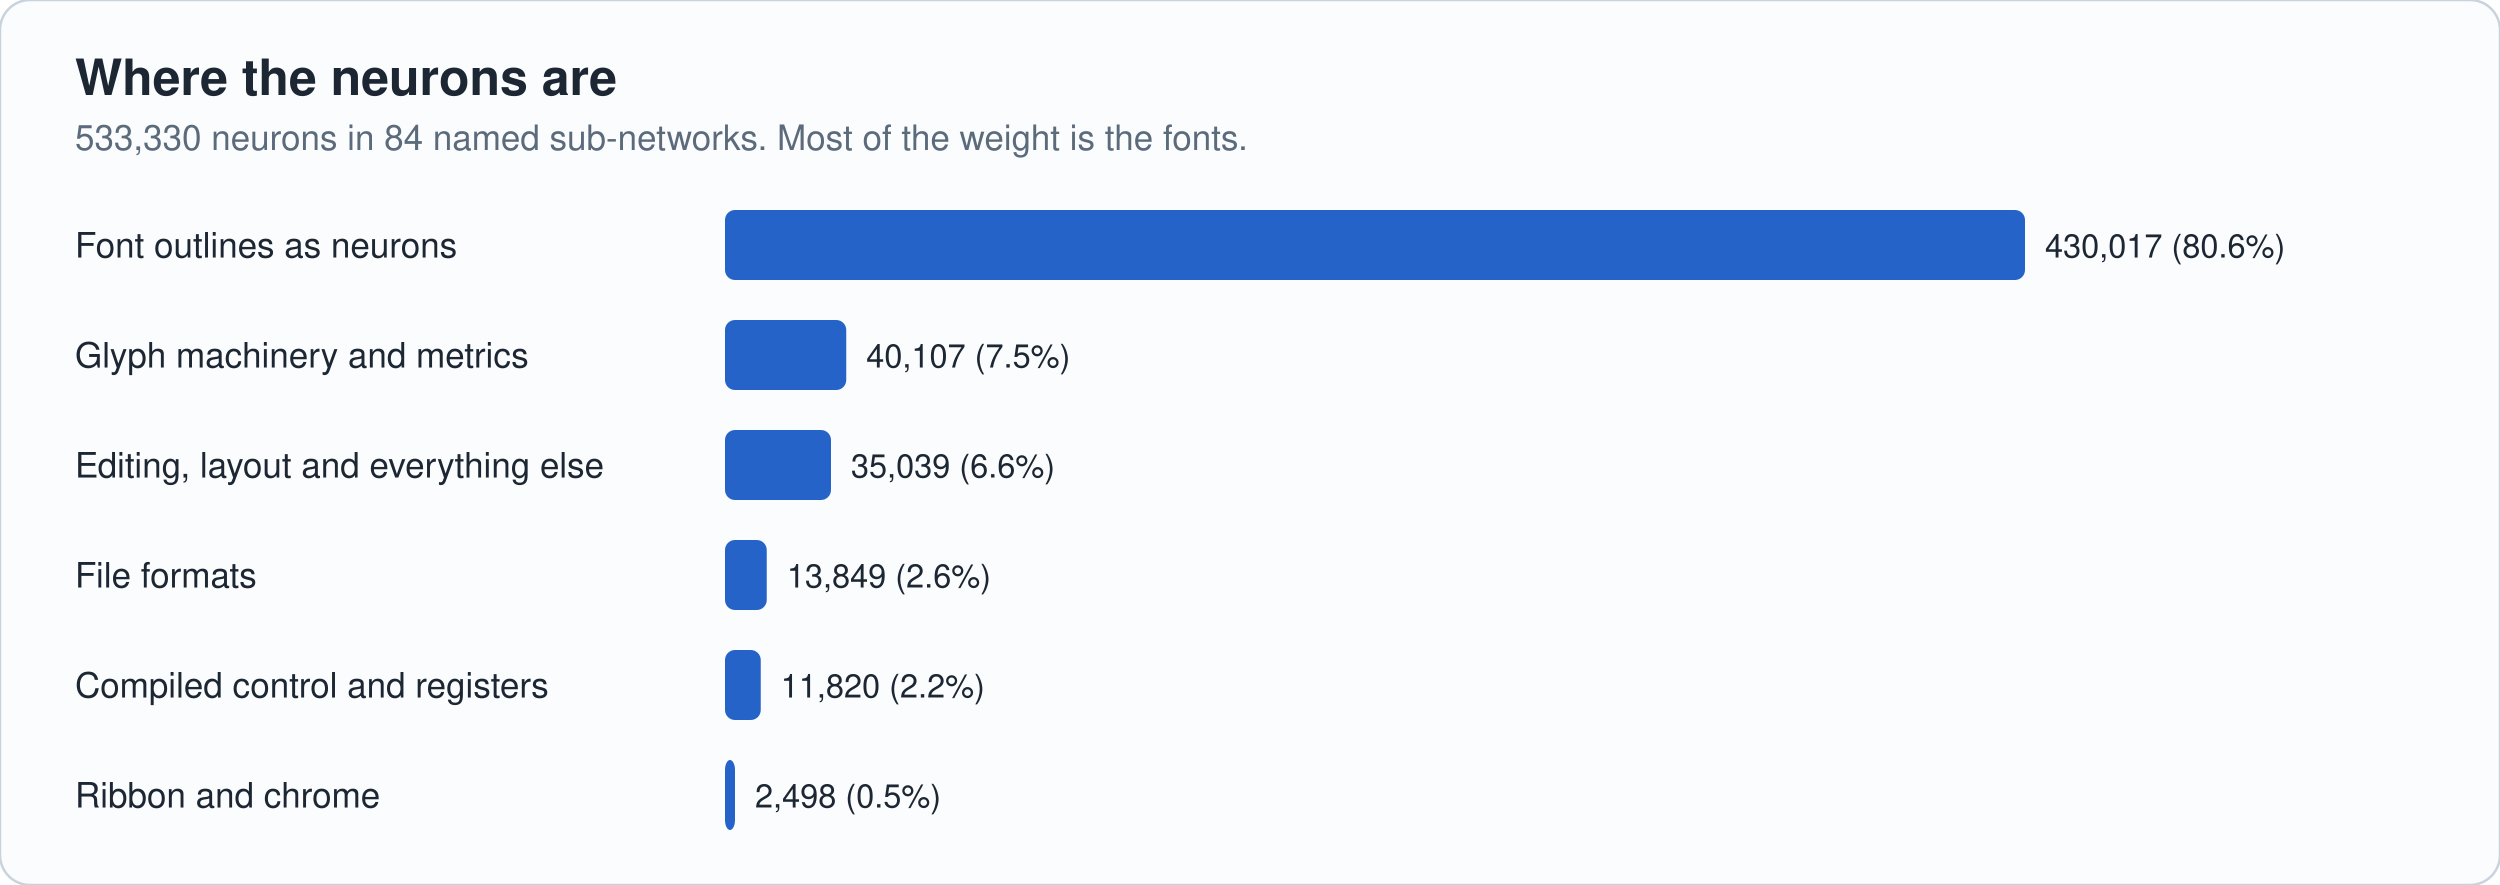
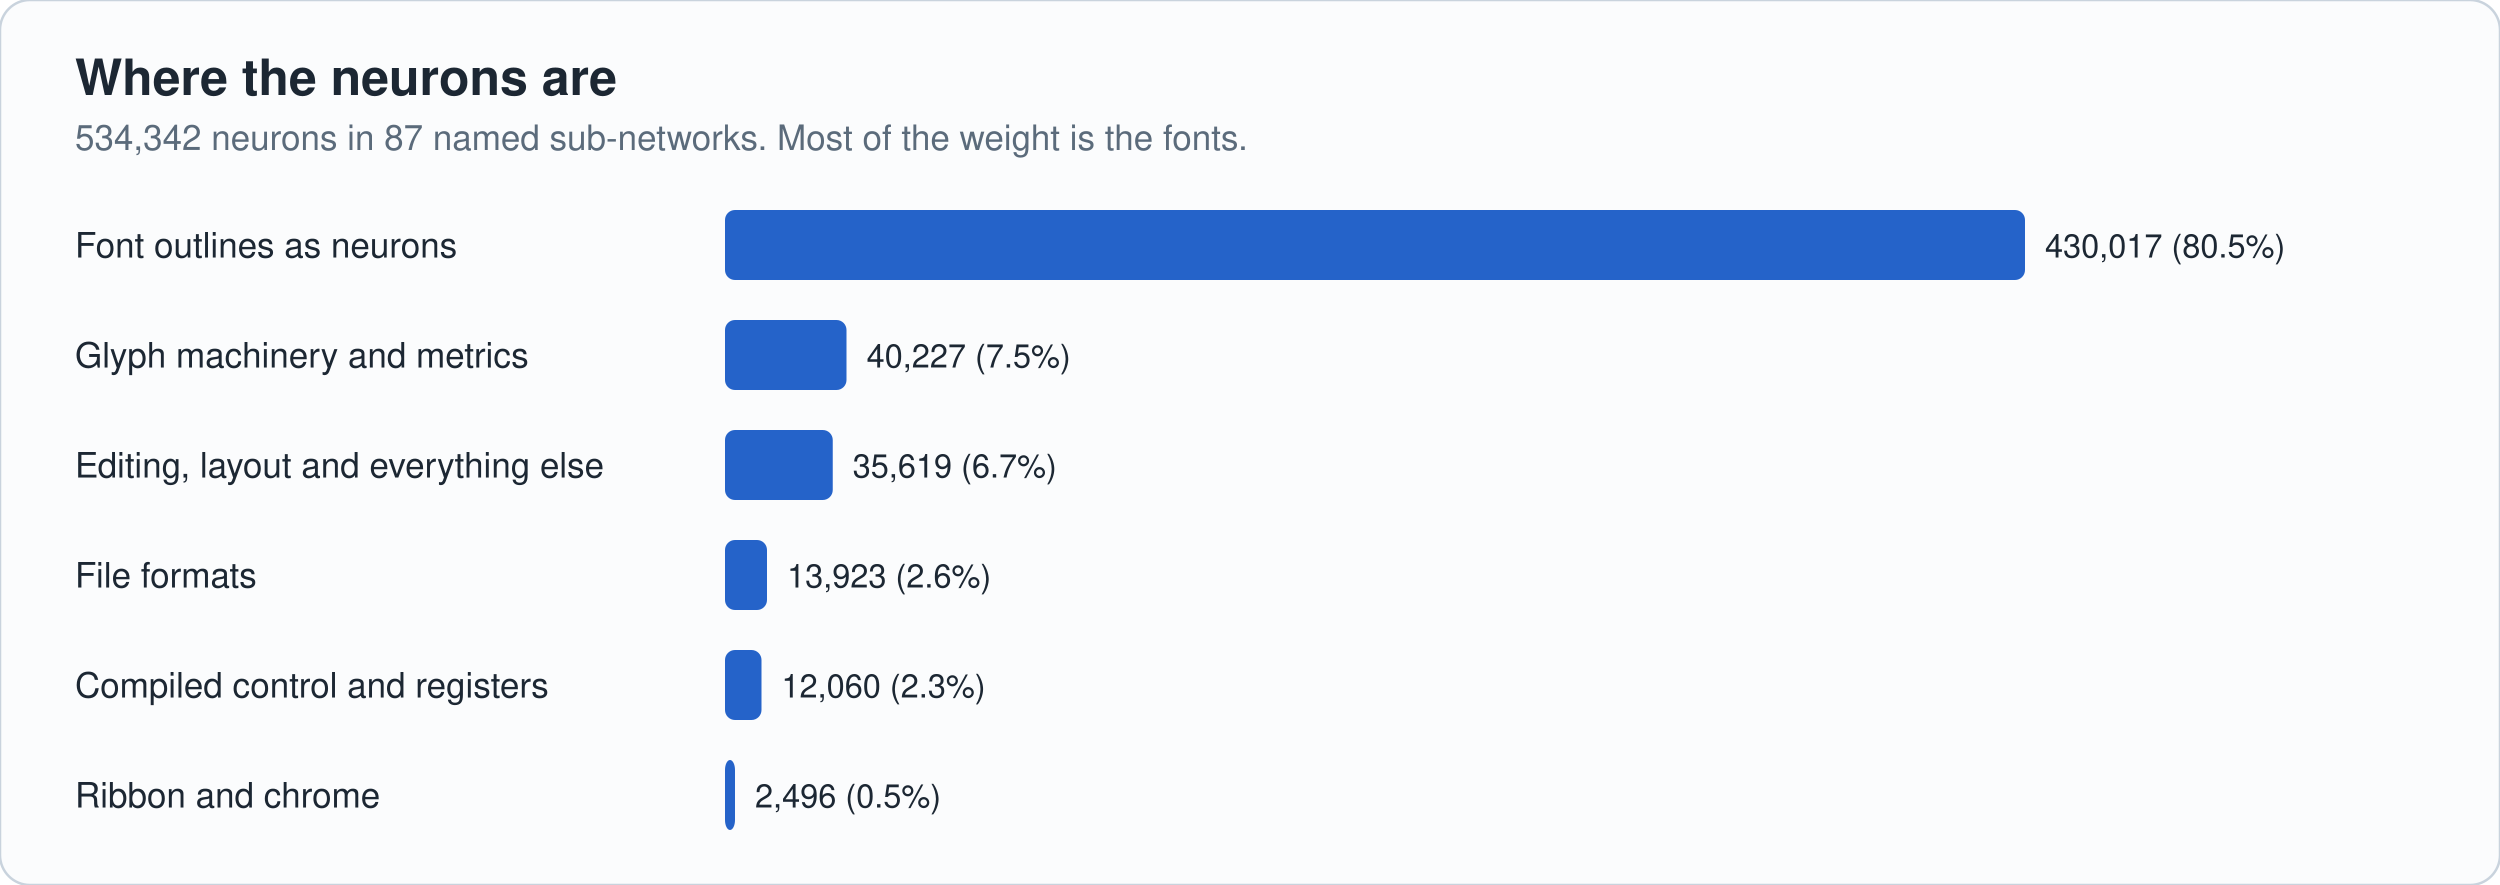
<svg xmlns="http://www.w3.org/2000/svg" viewBox="0 0 1000 354" width="1000" height="354" role="img" aria-label="Neuron counts per family of sub-networks" font-family="-apple-system,'Segoe UI',Helvetica,Arial,sans-serif">
  <rect width="1000" height="354" rx="12" fill="#fbfcfd" stroke="#c9d3dd" />
  <text x="30" y="38" font-size="20" fill="#1c2733" text-anchor="start" font-weight="700">Where the neurons are</text>
-   <text x="30" y="60" font-size="14" fill="#5b6b7b" text-anchor="start" font-weight="400">533,330 neurons in 84 named sub-networks. Most of the weight is the fonts.</text>
+   <text x="30" y="60" font-size="14" fill="#5b6b7b" text-anchor="start" font-weight="400">534,342 neurons in 87 named sub-networks. Most of the weight is the fonts.</text>
  <text x="30" y="103" font-size="14" fill="#1c2733" text-anchor="start" font-weight="400">Font outlines as neurons</text>
  <rect x="290" y="84" width="520.0" height="28" rx="4" fill="#2563c9" />
-   <text x="818.0" y="103" font-size="13" fill="#1c2733" text-anchor="start" font-weight="400">430,017 (80.6%)</text>
+   <text x="818.0" y="103" font-size="13" fill="#1c2733" text-anchor="start" font-weight="400">430,017 (80.5%)</text>
  <text x="30" y="147" font-size="14" fill="#1c2733" text-anchor="start" font-weight="400">Glyph machinery and metrics</text>
-   <rect x="290" y="128" width="48.5" height="28" rx="4" fill="#2563c9" />
-   <text x="346.5" y="147" font-size="13" fill="#1c2733" text-anchor="start" font-weight="400">40,107 (7.5%)</text>
+   <rect x="290" y="128" width="48.6" height="28" rx="4" fill="#2563c9" />
+   <text x="346.645" y="147" font-size="13" fill="#1c2733" text-anchor="start" font-weight="400">40,227 (7.5%)</text>
  <text x="30" y="191" font-size="14" fill="#1c2733" text-anchor="start" font-weight="400">Editing, layout and everything else</text>
-   <rect x="290" y="172" width="42.4" height="28" rx="4" fill="#2563c9" />
-   <text x="340.371" y="191" font-size="13" fill="#1c2733" text-anchor="start" font-weight="400">35,039 (6.6%)</text>
+   <rect x="290" y="172" width="43.1" height="28" rx="4" fill="#2563c9" />
+   <text x="341.072" y="191" font-size="13" fill="#1c2733" text-anchor="start" font-weight="400">35,619 (6.7%)</text>
  <text x="30" y="235" font-size="14" fill="#1c2733" text-anchor="start" font-weight="400">File formats</text>
-   <rect x="290" y="216" width="16.7" height="28" rx="4" fill="#2563c9" />
-   <text x="314.747" y="235" font-size="13" fill="#1c2733" text-anchor="start" font-weight="400">13,849 (2.6%)</text>
+   <rect x="290" y="216" width="16.8" height="28" rx="4" fill="#2563c9" />
+   <text x="314.836" y="235" font-size="13" fill="#1c2733" text-anchor="start" font-weight="400">13,923 (2.6%)</text>
  <text x="30" y="279" font-size="14" fill="#1c2733" text-anchor="start" font-weight="400">Compiled control and registers</text>
-   <rect x="290" y="260" width="14.3" height="28" rx="4" fill="#2563c9" />
-   <text x="312.293" y="279" font-size="13" fill="#1c2733" text-anchor="start" font-weight="400">11,820 (2.2%)</text>
+   <rect x="290" y="260" width="14.6" height="28" rx="4" fill="#2563c9" />
+   <text x="312.584" y="279" font-size="13" fill="#1c2733" text-anchor="start" font-weight="400">12,060 (2.3%)</text>
  <text x="30" y="323" font-size="14" fill="#1c2733" text-anchor="start" font-weight="400">Ribbon and chrome</text>
  <rect x="290" y="304" width="4.0" height="28" rx="4" fill="#2563c9" />
-   <text x="302" y="323" font-size="13" fill="#1c2733" text-anchor="start" font-weight="400">2,498 (0.5%)</text>
+   <text x="302" y="323" font-size="13" fill="#1c2733" text-anchor="start" font-weight="400">2,496 (0.5%)</text>
</svg>
